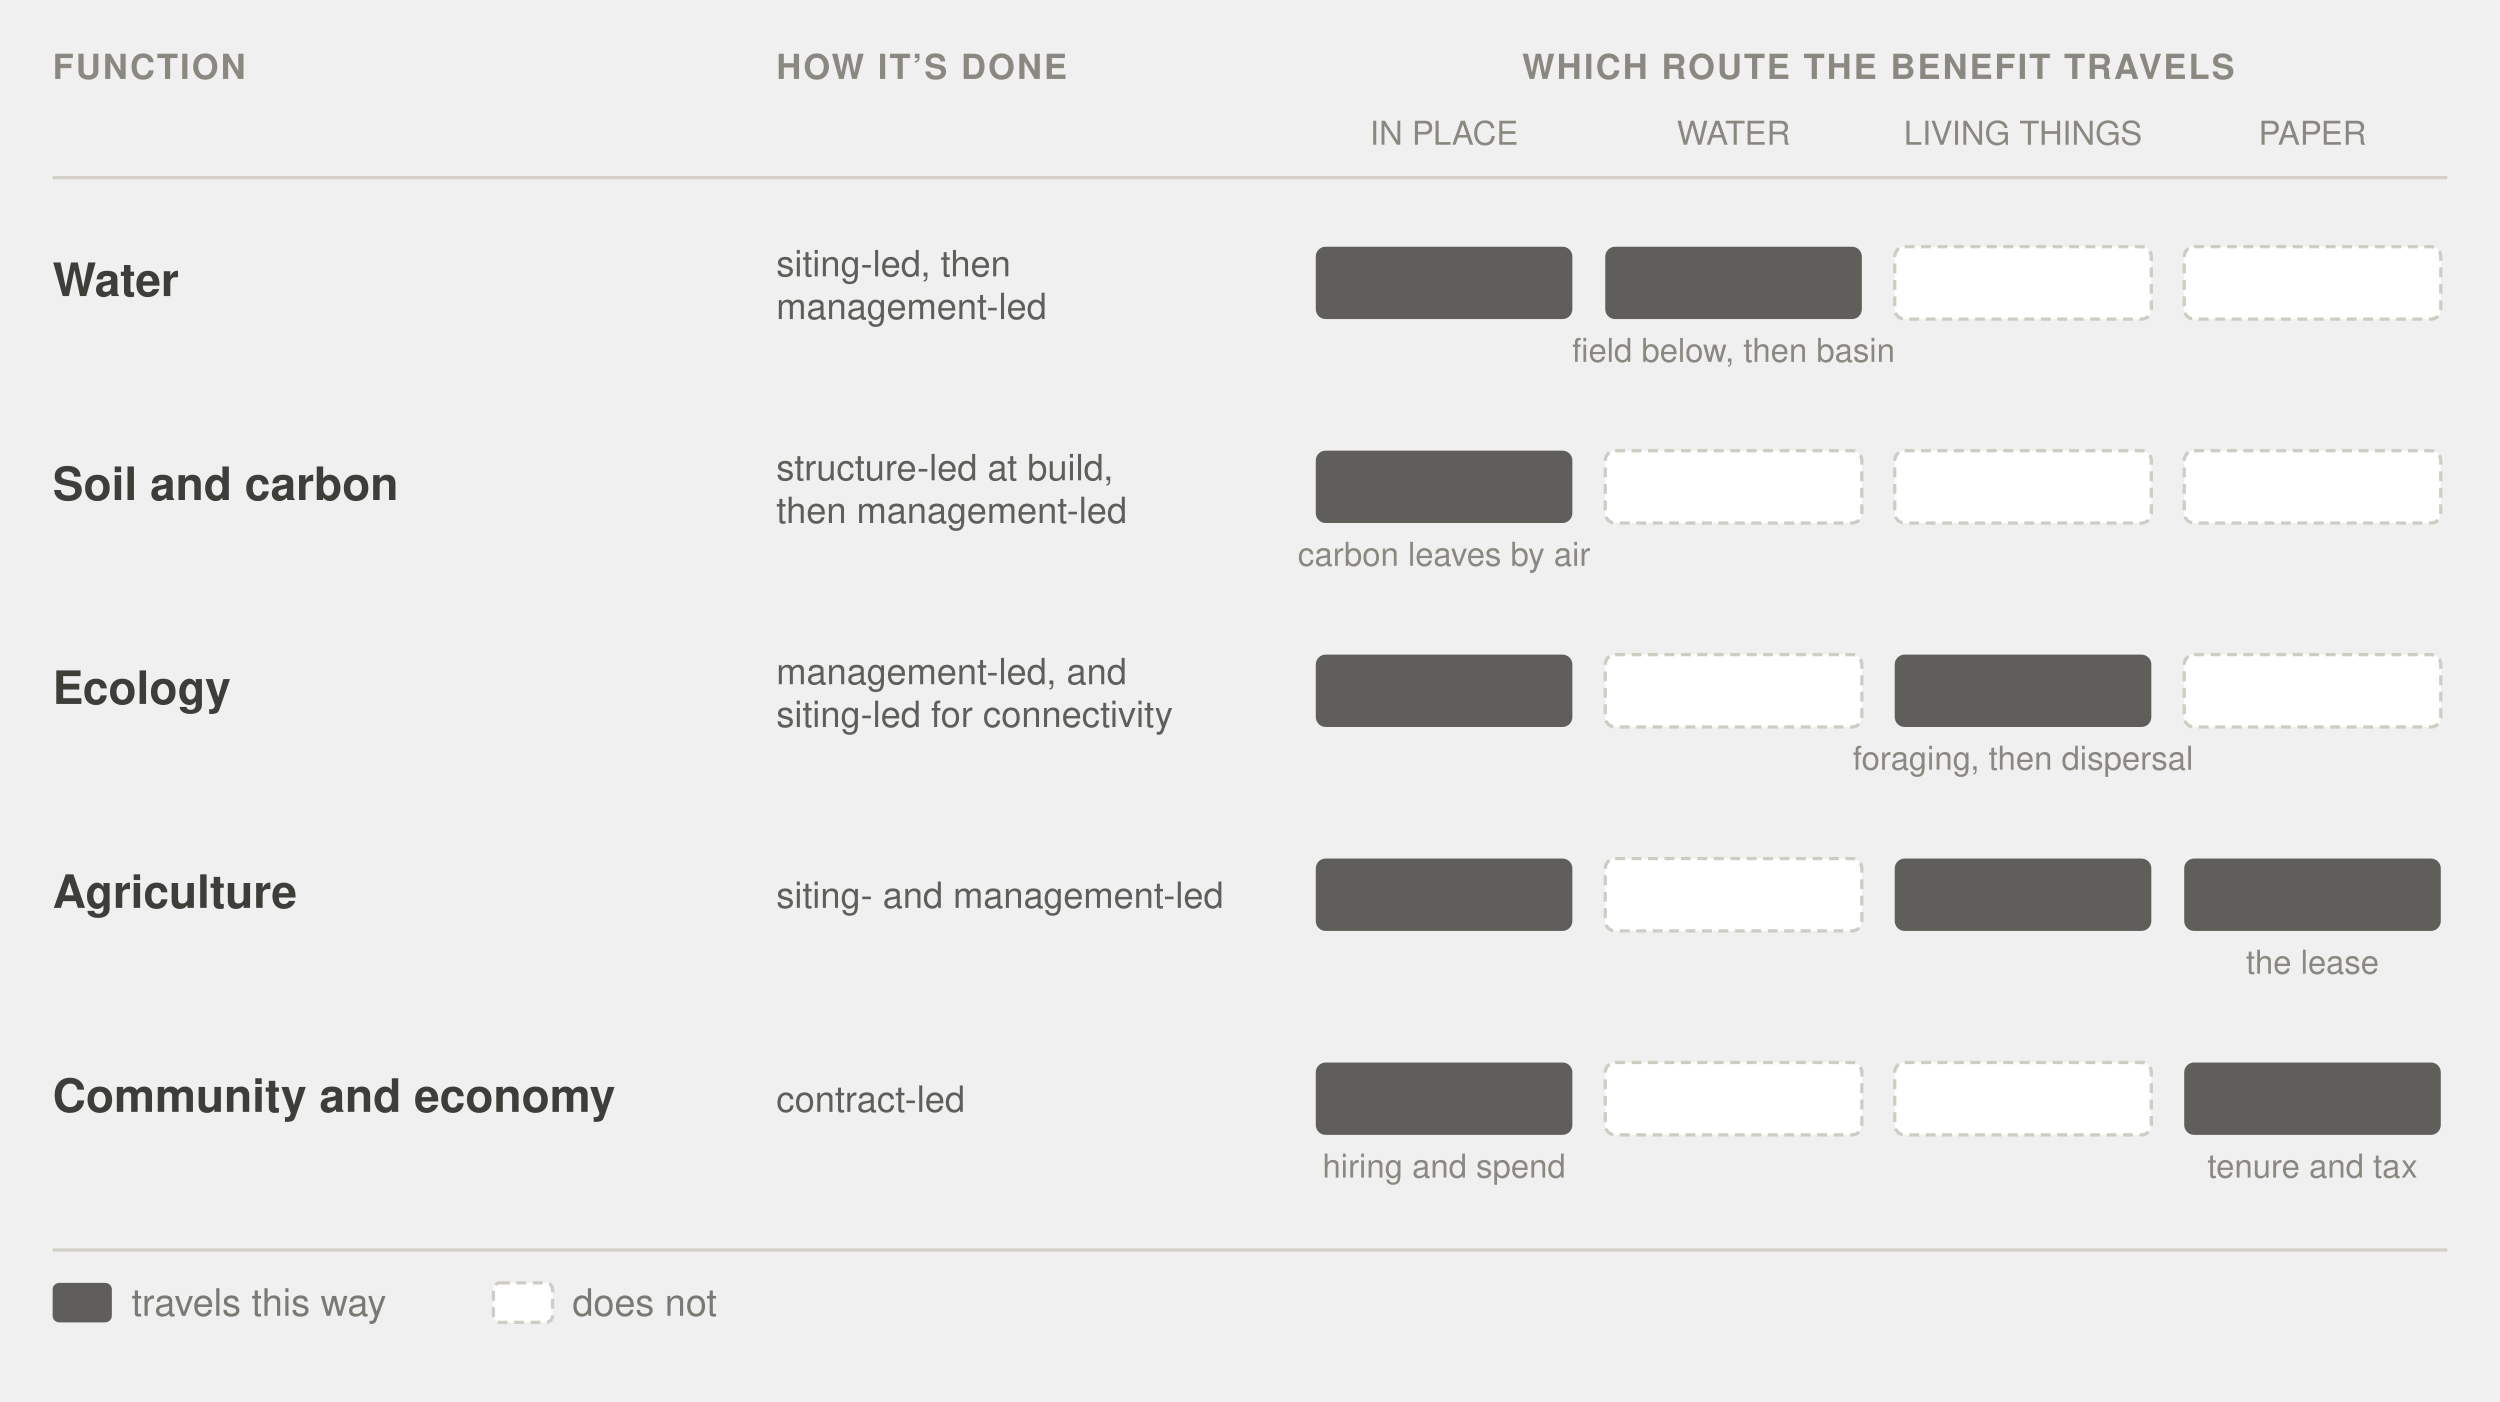
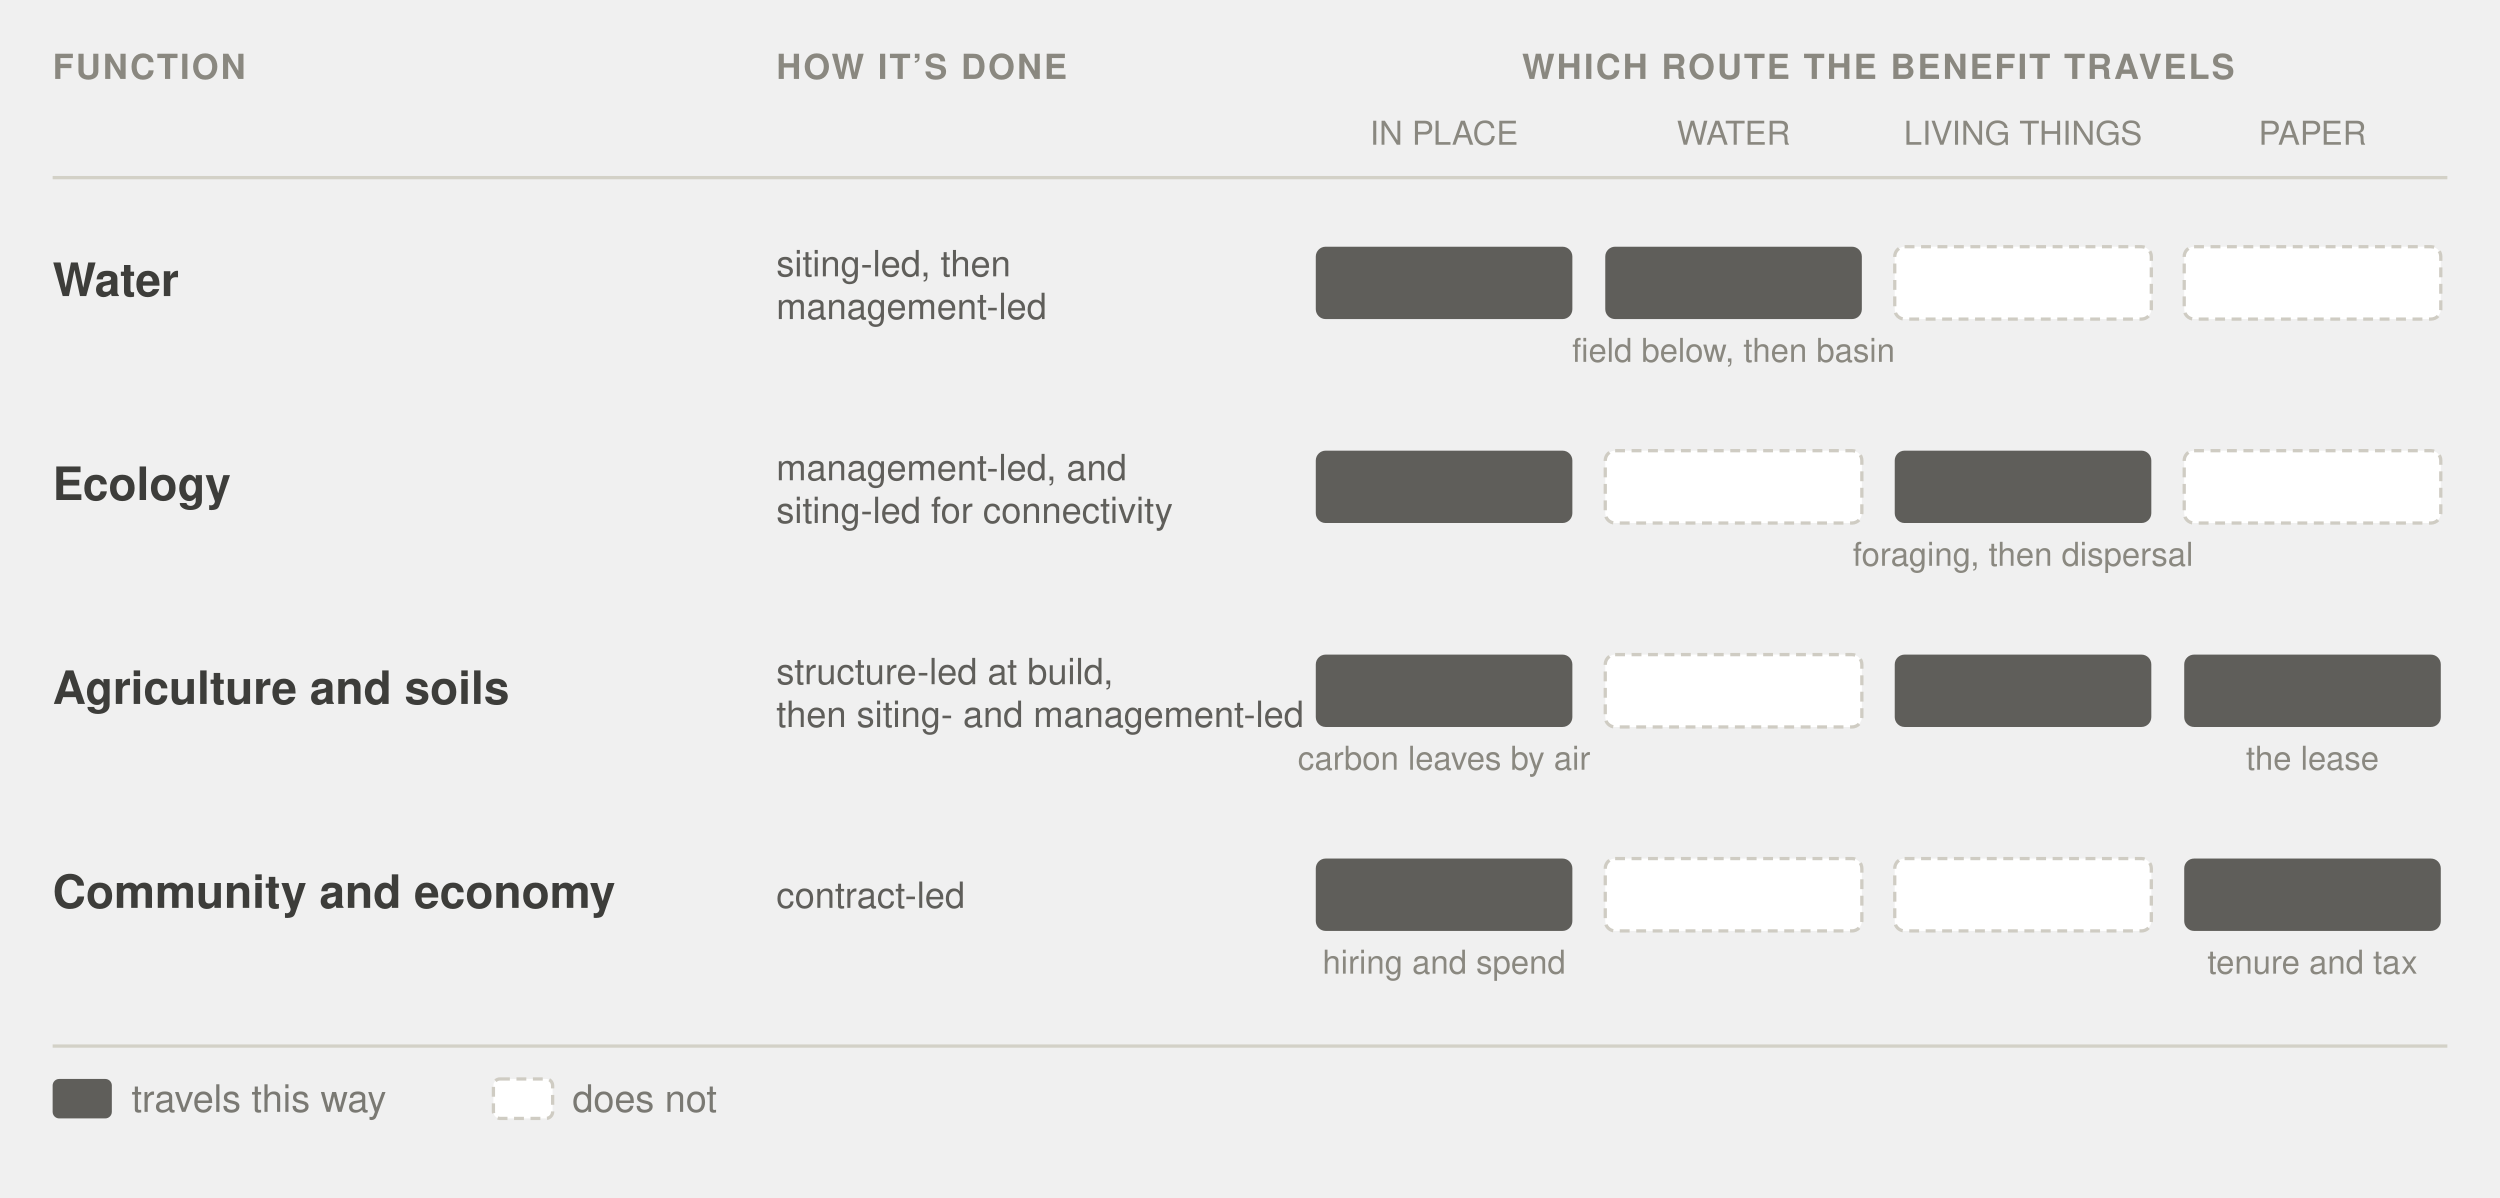
- <svg xmlns="http://www.w3.org/2000/svg" width="760" height="426" viewBox="0 0 760 426" role="img">
+ <svg xmlns="http://www.w3.org/2000/svg" width="760" height="364" viewBox="0 0 760 364" role="img">
  <style>
text{font-family:ui-sans-serif,system-ui,-apple-system,"Segoe UI",Helvetica,Arial,sans-serif}
.nm{font-size:14px;font-weight:600;fill:#3d3d3a}
.hd{font-size:10.5px;font-weight:700;letter-spacing:.06em;fill:#8a8880}
.sub{font-size:10px;fill:#8a8880}
.fn{font-size:11.5px;fill:#7a7973}
.md{font-size:11px;fill:#5f5e5a}
.on{stroke:#cfccc3;stroke-width:1;fill:#ffffff}
</style>
  <text class="hd" x="16" y="24">FUNCTION</text>
  <text class="hd" x="236" y="24">HOW IT’S DONE</text>
  <text class="hd" x="571" y="24" text-anchor="middle">WHICH ROUTE THE BENEFIT TRAVELS</text>
  <text class="sub" x="439" y="44" text-anchor="middle">IN PLACE</text>
  <text class="sub" x="527" y="44" text-anchor="middle">WATER</text>
  <text class="sub" x="615" y="44" text-anchor="middle">LIVING THINGS</text>
  <text class="sub" x="703" y="44" text-anchor="middle">PAPER</text>
  <line x1="16" y1="54" x2="744" y2="54" stroke="#d3d1c7" stroke-width="1" />
  <text class="nm" x="16" y="90">Water</text>
  <text class="md" x="236" y="84">siting-led, then</text>
  <text class="md" x="236" y="97">management-led</text>
  <rect fill="#5f5e5a" x="400" y="75" width="78" height="22" rx="3" />
  <rect fill="#5f5e5a" x="488" y="75" width="78" height="22" rx="3" />
  <text class="sub" x="527" y="110" text-anchor="middle">field below, then basin</text>
  <rect class="on" stroke-dasharray="3 2" x="576" y="75" width="78" height="22" rx="3" />
  <rect class="on" stroke-dasharray="3 2" x="664" y="75" width="78" height="22" rx="3" />
-   <text class="nm" x="16" y="152">Soil and carbon</text>
-   <text class="md" x="236" y="146">structure-led at build,</text>
-   <text class="md" x="236" y="159">then management-led</text>
+   <text class="nm" x="16" y="152">Ecology</text>
+   <text class="md" x="236" y="146">management-led, and</text>
+   <text class="md" x="236" y="159">siting-led for connectivity</text>
  <rect fill="#5f5e5a" x="400" y="137" width="78" height="22" rx="3" />
-   <text class="sub" x="439" y="172" text-anchor="middle">carbon leaves by air</text>
  <rect class="on" stroke-dasharray="3 2" x="488" y="137" width="78" height="22" rx="3" />
-   <rect class="on" stroke-dasharray="3 2" x="576" y="137" width="78" height="22" rx="3" />
+   <rect fill="#5f5e5a" x="576" y="137" width="78" height="22" rx="3" />
+   <text class="sub" x="615" y="172" text-anchor="middle">foraging, then dispersal</text>
  <rect class="on" stroke-dasharray="3 2" x="664" y="137" width="78" height="22" rx="3" />
-   <text class="nm" x="16" y="214">Ecology</text>
-   <text class="md" x="236" y="208">management-led, and</text>
-   <text class="md" x="236" y="221">siting-led for connectivity</text>
+   <text class="nm" x="16" y="214">Agriculture and soils</text>
+   <text class="md" x="236" y="208">structure-led at build,</text>
+   <text class="md" x="236" y="221">then siting- and management-led</text>
  <rect fill="#5f5e5a" x="400" y="199" width="78" height="22" rx="3" />
+   <text class="sub" x="439" y="234" text-anchor="middle">carbon leaves by air</text>
  <rect class="on" stroke-dasharray="3 2" x="488" y="199" width="78" height="22" rx="3" />
  <rect fill="#5f5e5a" x="576" y="199" width="78" height="22" rx="3" />
-   <text class="sub" x="615" y="234" text-anchor="middle">foraging, then dispersal</text>
-   <rect class="on" stroke-dasharray="3 2" x="664" y="199" width="78" height="22" rx="3" />
-   <text class="nm" x="16" y="276">Agriculture</text>
-   <text class="md" x="236" y="276">siting- and management-led</text>
+   <rect fill="#5f5e5a" x="664" y="199" width="78" height="22" rx="3" />
+   <text class="sub" x="703" y="234" text-anchor="middle">the lease</text>
+   <text class="nm" x="16" y="276">Community and economy</text>
+   <text class="md" x="236" y="276">contract-led</text>
  <rect fill="#5f5e5a" x="400" y="261" width="78" height="22" rx="3" />
+   <text class="sub" x="439" y="296" text-anchor="middle">hiring and spend</text>
  <rect class="on" stroke-dasharray="3 2" x="488" y="261" width="78" height="22" rx="3" />
-   <rect fill="#5f5e5a" x="576" y="261" width="78" height="22" rx="3" />
+   <rect class="on" stroke-dasharray="3 2" x="576" y="261" width="78" height="22" rx="3" />
  <rect fill="#5f5e5a" x="664" y="261" width="78" height="22" rx="3" />
-   <text class="sub" x="703" y="296" text-anchor="middle">the lease</text>
-   <text class="nm" x="16" y="338">Community and economy</text>
-   <text class="md" x="236" y="338">contract-led</text>
-   <rect fill="#5f5e5a" x="400" y="323" width="78" height="22" rx="3" />
-   <text class="sub" x="439" y="358" text-anchor="middle">hiring and spend</text>
-   <rect class="on" stroke-dasharray="3 2" x="488" y="323" width="78" height="22" rx="3" />
-   <rect class="on" stroke-dasharray="3 2" x="576" y="323" width="78" height="22" rx="3" />
-   <rect fill="#5f5e5a" x="664" y="323" width="78" height="22" rx="3" />
-   <text class="sub" x="703" y="358" text-anchor="middle">tenure and tax</text>
-   <line x1="16" y1="380" x2="744" y2="380" stroke="#d3d1c7" stroke-width="1" />
-   <rect x="16" y="390" width="18" height="12" rx="2" fill="#5f5e5a" />
-   <text class="fn" x="40" y="400">travels this way</text>
-   <rect class="on" x="150" y="390" width="18" height="12" rx="2" stroke-dasharray="3 2" />
-   <text class="fn" x="174" y="400">does not</text>
+   <text class="sub" x="703" y="296" text-anchor="middle">tenure and tax</text>
+   <line x1="16" y1="318" x2="744" y2="318" stroke="#d3d1c7" stroke-width="1" />
+   <rect x="16" y="328" width="18" height="12" rx="2" fill="#5f5e5a" />
+   <text class="fn" x="40" y="338">travels this way</text>
+   <rect class="on" x="150" y="328" width="18" height="12" rx="2" stroke-dasharray="3 2" />
+   <text class="fn" x="174" y="338">does not</text>
</svg>
